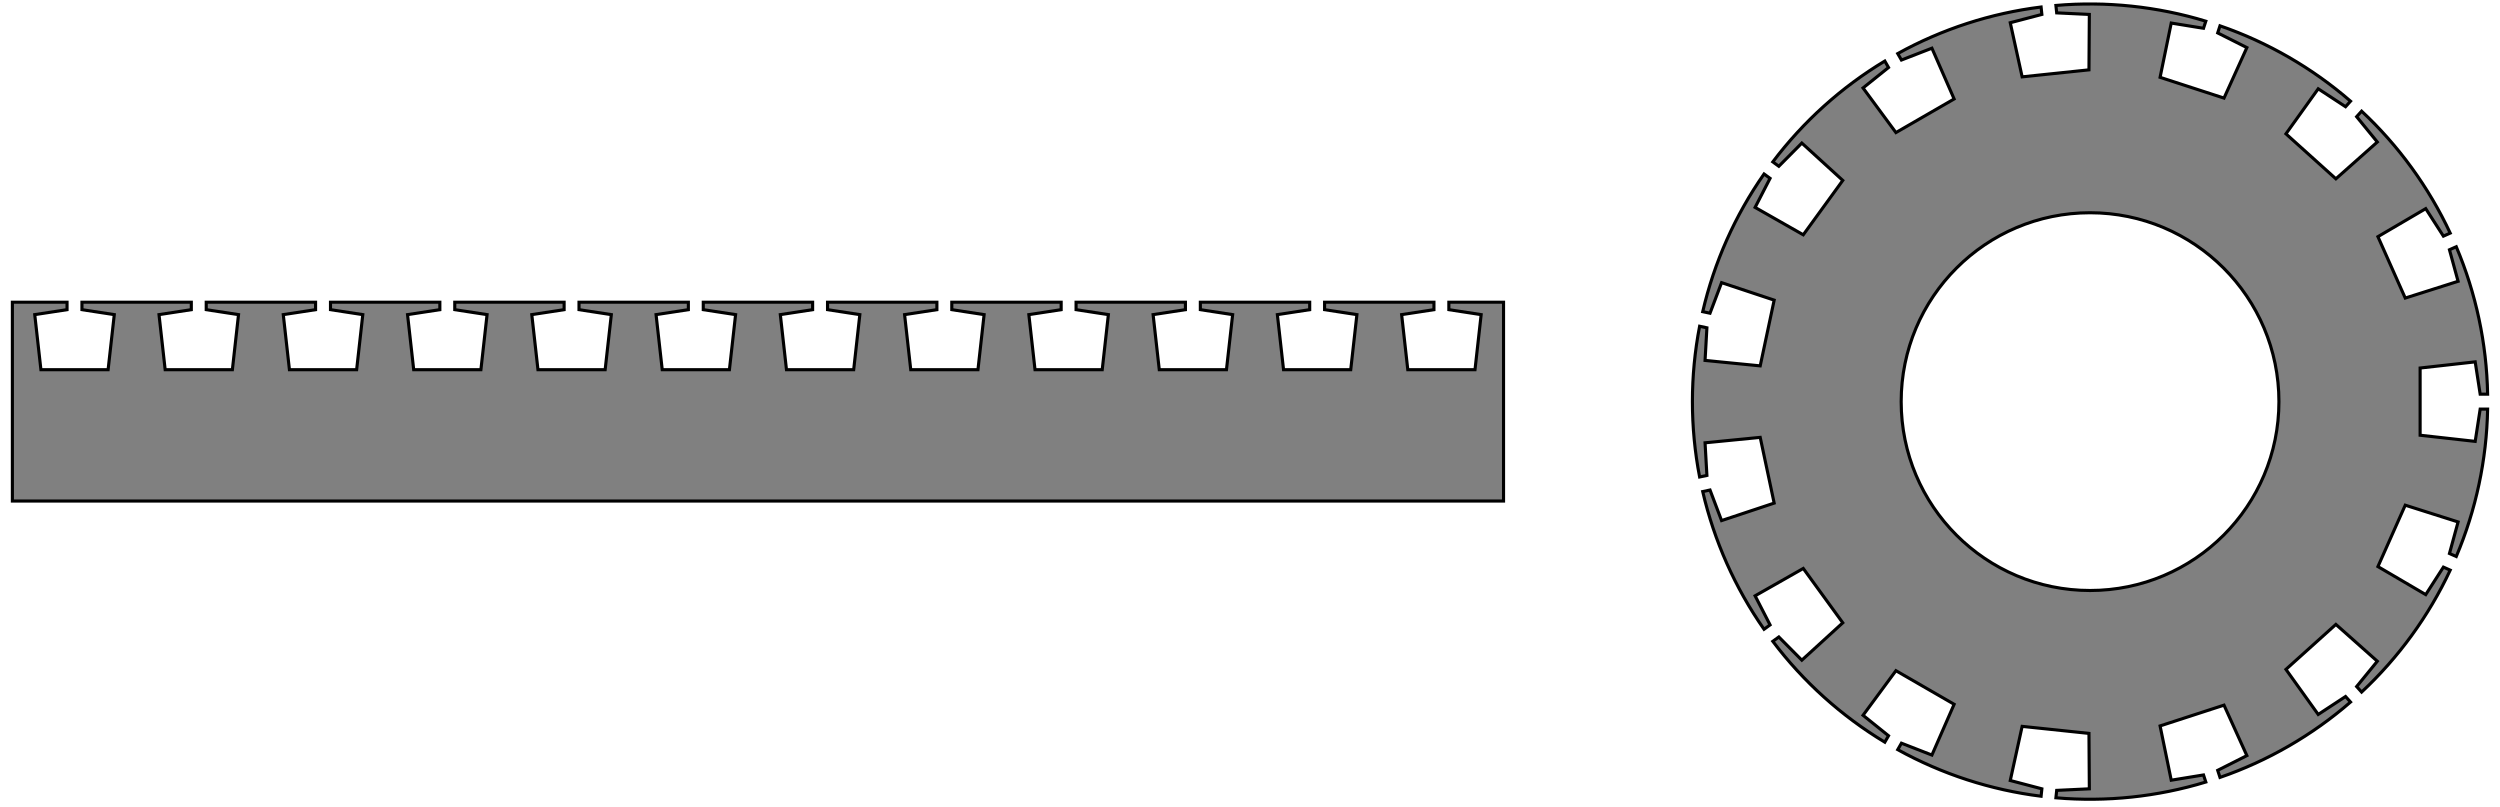
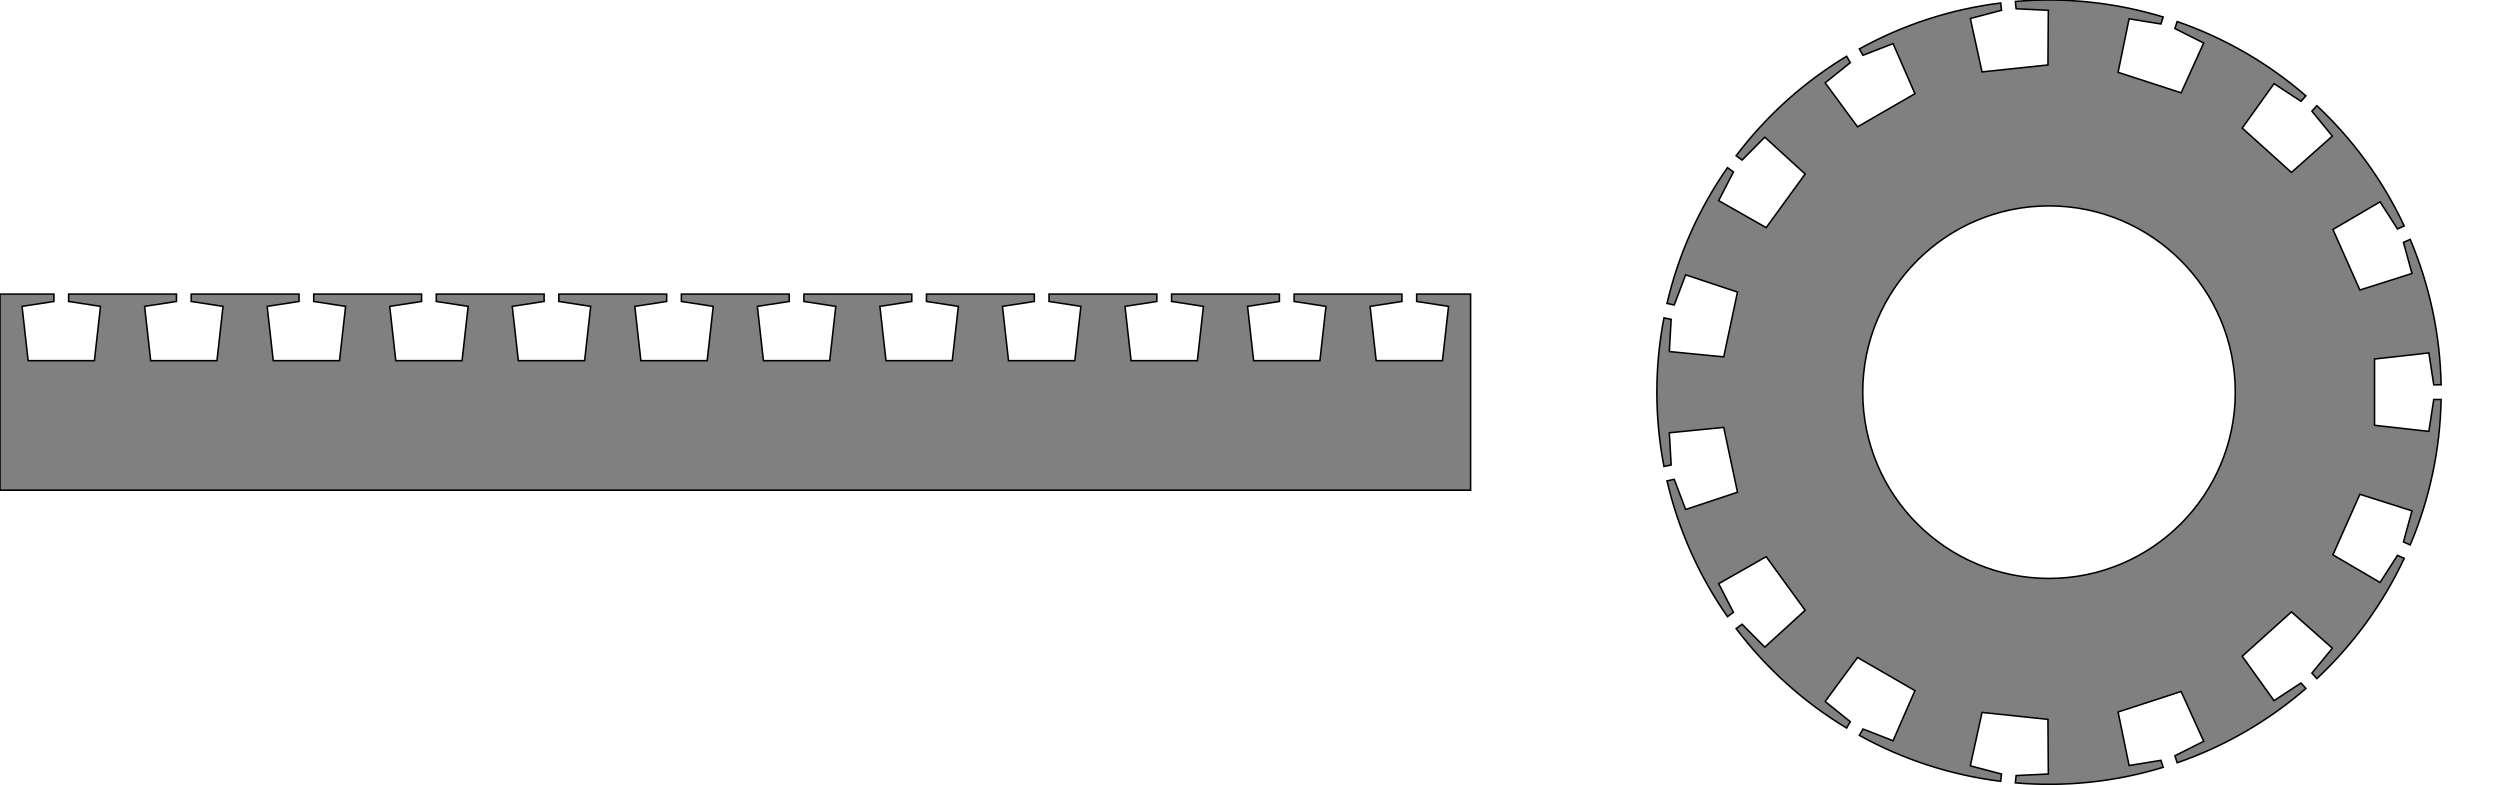
- <svg xmlns="http://www.w3.org/2000/svg" width="400" height="129" viewBox="0 0 400 129">
-   <rect x="-40" y="-12.9" width="480" height="154.8" fill="rgb(100%, 100%, 100%)" fill-opacity="1" />
-   <path fill-rule="evenodd" fill="rgb(50%, 50%, 50%)" fill-opacity="1" stroke-width="0.5" stroke-linecap="round" stroke-linejoin="miter" stroke="rgb(0%, 0%, 0%)" stroke-opacity="1" stroke-miterlimit="10" d="M 240.566 80.164 L 1.98 80.164 L 1.98 48.352 L 10.727 48.352 L 10.727 49.547 L 5.559 50.34 L 6.547 59.152 L 17.297 59.152 L 18.285 50.34 L 13.113 49.547 L 13.113 48.352 L 30.609 48.352 L 30.609 49.547 L 25.441 50.34 L 26.426 59.152 L 37.18 59.152 L 38.164 50.34 L 32.996 49.547 L 32.996 48.352 L 50.492 48.352 L 50.492 49.547 L 45.324 50.34 L 46.309 59.152 L 57.062 59.152 L 58.047 50.34 L 52.879 49.547 L 52.879 48.352 L 70.375 48.352 L 70.375 49.547 L 65.207 50.34 L 66.191 59.152 L 76.945 59.152 L 77.93 50.34 L 72.762 49.547 L 72.762 48.352 L 90.258 48.352 L 90.258 49.547 L 85.086 50.34 L 86.074 59.152 L 96.824 59.152 L 97.812 50.34 L 92.641 49.547 L 92.641 48.352 L 110.137 48.352 L 110.137 49.547 L 104.969 50.34 L 105.957 59.152 L 116.707 59.152 L 117.695 50.34 L 112.523 49.547 L 112.523 48.352 L 130.02 48.352 L 130.02 49.547 L 124.852 50.34 L 125.836 59.152 L 136.59 59.152 L 137.574 50.34 L 132.406 49.547 L 132.406 48.352 L 149.902 48.352 L 149.902 49.547 L 144.734 50.34 L 145.719 59.152 L 156.473 59.152 L 157.457 50.34 L 152.289 49.547 L 152.289 48.352 L 169.785 48.352 L 169.785 49.547 L 164.617 50.34 L 165.602 59.152 L 176.355 59.152 L 177.34 50.34 L 172.172 49.547 L 172.172 48.352 L 189.668 48.352 L 189.668 49.547 L 184.496 50.34 L 185.484 59.152 L 196.234 59.152 L 197.223 50.34 L 192.055 49.547 L 192.055 48.352 L 209.551 48.352 L 209.551 49.547 L 204.379 50.34 L 205.367 59.152 L 216.117 59.152 L 217.105 50.34 L 211.934 49.547 L 211.934 48.352 L 229.43 48.352 L 229.43 49.547 L 224.262 50.34 L 225.246 59.152 L 236 59.152 L 236.984 50.34 L 231.816 49.547 L 231.816 48.352 L 240.566 48.352 Z M 240.566 80.164 " />
-   <path fill-rule="evenodd" fill="rgb(50%, 50%, 50%)" fill-opacity="1" stroke-width="0.5" stroke-linecap="round" stroke-linejoin="miter" stroke="rgb(0%, 0%, 0%)" stroke-opacity="1" stroke-miterlimit="10" d="M 271.938 76.316 L 273.105 76.07 L 272.809 70.848 L 281.633 69.98 L 283.867 80.496 L 275.453 83.293 L 273.602 78.402 L 272.434 78.652 C 274.27 86.555 277.602 94.031 282.246 100.684 L 283.211 99.984 L 280.816 95.332 L 288.523 90.953 L 294.844 99.648 L 288.293 105.629 L 284.613 101.914 L 283.648 102.613 C 288.539 109.086 294.621 114.562 301.57 118.75 L 302.164 117.719 L 298.086 114.445 L 303.348 107.309 L 312.66 112.684 L 309.105 120.809 L 304.23 118.91 L 303.637 119.945 C 310.738 123.867 318.523 126.398 326.574 127.398 L 326.699 126.211 L 321.641 124.879 L 323.543 116.219 L 334.234 117.344 L 334.293 126.211 L 329.07 126.461 L 328.945 127.648 C 337.027 128.344 345.168 127.488 352.93 125.125 L 352.562 123.992 L 347.398 124.832 L 345.613 116.148 L 355.84 112.824 L 359.5 120.898 L 354.832 123.254 L 355.199 124.387 C 362.867 121.738 369.957 117.645 376.086 112.328 L 375.289 111.441 L 370.914 114.312 L 365.75 107.102 L 373.742 99.906 L 380.371 105.797 L 377.062 109.848 L 377.859 110.734 C 383.785 105.191 388.598 98.57 392.035 91.223 L 390.945 90.738 L 388.117 95.137 L 380.469 90.652 L 384.84 80.828 L 393.293 83.512 L 391.914 88.559 L 393.004 89.043 C 396.164 81.57 397.867 73.562 398.02 65.453 L 396.828 65.453 L 396.031 70.621 L 387.219 69.637 L 387.219 58.883 L 396.031 57.898 L 396.828 63.066 L 398.02 63.066 C 397.867 54.953 396.164 46.949 393.004 39.477 L 391.914 39.961 L 393.293 45.008 L 384.84 47.691 L 380.469 37.867 L 388.117 33.383 L 390.945 37.781 L 392.035 37.297 C 388.598 29.949 383.785 23.324 377.859 17.785 L 377.062 18.672 L 380.371 22.723 L 373.742 28.609 L 365.75 21.414 L 370.914 14.207 L 375.289 17.074 L 376.086 16.188 C 369.957 10.875 362.867 6.781 355.199 4.129 L 354.832 5.266 L 359.5 7.617 L 355.84 15.695 L 345.613 12.371 L 347.398 3.688 L 352.562 4.527 L 352.93 3.391 C 345.168 1.031 337.027 0.176 328.945 0.871 L 329.07 2.059 L 334.293 2.309 L 334.234 11.176 L 323.543 12.297 L 321.641 3.637 L 326.699 2.309 L 326.574 1.121 C 318.523 2.121 310.738 4.648 303.637 8.574 L 304.23 9.605 L 309.105 7.711 L 312.66 15.836 L 303.348 21.211 L 298.086 14.074 L 302.164 10.801 L 301.57 9.766 C 294.621 13.953 288.539 19.43 283.648 25.902 L 284.613 26.605 L 288.293 22.891 L 294.844 28.867 L 288.523 37.566 L 280.816 33.184 L 283.211 28.535 L 282.246 27.836 C 277.602 34.484 274.27 41.965 272.434 49.867 L 273.602 50.113 L 275.453 45.223 L 283.867 48.02 L 281.633 58.539 L 272.809 57.668 L 273.105 52.449 L 271.938 52.199 C 270.402 60.164 270.402 68.352 271.938 76.316 Z M 364.629 64.258 C 364.629 80.949 351.098 94.48 334.41 94.48 C 317.719 94.48 304.188 80.949 304.188 64.258 C 304.188 47.57 317.719 34.039 334.41 34.039 C 351.098 34.039 364.629 47.57 364.629 64.258 Z M 364.629 64.258 " />
+ <svg xmlns="http://www.w3.org/2000/svg" width="800" height="251" viewBox="0 0 800 251">
+   <rect x="-80" y="-25.1" width="960" height="301.2" fill="rgb(100%, 100%, 100%)" fill-opacity="1" />
+   <path fill-rule="evenodd" fill="rgb(50%, 50%, 50%)" fill-opacity="1" stroke-width="0.5" stroke-linecap="round" stroke-linejoin="miter" stroke="rgb(0%, 0%, 0%)" stroke-opacity="1" stroke-miterlimit="10" d="M 470.59 156.863 L 0 156.863 L 0 94.117 L 17.254 94.117 L 17.254 96.469 L 7.059 98.039 L 9.004 115.418 L 30.211 115.418 L 32.156 98.039 L 21.961 96.469 L 21.961 94.117 L 56.469 94.117 L 56.469 96.469 L 46.273 98.039 L 48.219 115.418 L 69.426 115.418 L 71.371 98.039 L 61.176 96.469 L 61.176 94.117 L 95.688 94.117 L 95.688 96.469 L 85.488 98.039 L 87.434 115.418 L 108.645 115.418 L 110.59 98.039 L 100.391 96.469 L 100.391 94.117 L 134.902 94.117 L 134.902 96.469 L 124.707 98.039 L 126.652 115.418 L 147.859 115.418 L 149.805 98.039 L 139.609 96.469 L 139.609 94.117 L 174.117 94.117 L 174.117 96.469 L 163.922 98.039 L 165.867 115.418 L 187.074 115.418 L 189.02 98.039 L 178.824 96.469 L 178.824 94.117 L 213.332 94.117 L 213.332 96.469 L 203.137 98.039 L 205.082 115.418 L 226.289 115.418 L 228.234 98.039 L 218.039 96.469 L 218.039 94.117 L 252.551 94.117 L 252.551 96.469 L 242.352 98.039 L 244.297 115.418 L 265.508 115.418 L 267.449 98.039 L 257.254 96.469 L 257.254 94.117 L 291.766 94.117 L 291.766 96.469 L 281.57 98.039 L 283.516 115.418 L 304.723 115.418 L 306.668 98.039 L 296.469 96.469 L 296.469 94.117 L 330.98 94.117 L 330.98 96.469 L 320.785 98.039 L 322.73 115.418 L 343.938 115.418 L 345.883 98.039 L 335.688 96.469 L 335.688 94.117 L 370.195 94.117 L 370.195 96.469 L 360 98.039 L 361.945 115.418 L 383.152 115.418 L 385.098 98.039 L 374.902 96.469 L 374.902 94.117 L 409.41 94.117 L 409.41 96.469 L 399.215 98.039 L 401.16 115.418 L 422.367 115.418 L 424.312 98.039 L 414.117 96.469 L 414.117 94.117 L 448.629 94.117 L 448.629 96.469 L 438.43 98.039 L 440.375 115.418 L 461.586 115.418 L 463.531 98.039 L 453.332 96.469 L 453.332 94.117 L 470.59 94.117 Z M 470.59 156.863 " />
+   <path fill-rule="evenodd" fill="rgb(50%, 50%, 50%)" fill-opacity="1" stroke-width="0.5" stroke-linecap="round" stroke-linejoin="miter" stroke="rgb(0%, 0%, 0%)" stroke-opacity="1" stroke-miterlimit="10" d="M 532.473 149.273 L 534.773 148.785 L 534.188 138.488 L 551.59 136.773 L 556 157.52 L 539.406 163.035 L 535.75 153.391 L 533.449 153.879 C 537.07 169.465 543.637 184.215 552.797 197.336 L 554.699 195.953 L 549.977 186.781 L 565.18 178.141 L 577.648 195.297 L 564.73 207.086 L 557.469 199.758 L 555.562 201.141 C 565.211 213.91 577.211 224.715 590.914 232.973 L 592.09 230.934 L 584.047 224.477 L 594.418 210.398 L 612.785 221.004 L 605.781 237.027 L 596.168 233.289 L 594.988 235.324 C 608.996 243.066 624.352 248.055 640.23 250.023 L 640.477 247.684 L 630.5 245.059 L 634.254 227.977 L 655.344 230.195 L 655.461 247.684 L 645.156 248.176 L 644.91 250.516 C 660.855 251.891 676.91 250.203 692.219 245.543 L 691.492 243.309 L 681.312 244.965 L 677.789 227.836 L 697.961 221.281 L 705.18 237.211 L 695.969 241.852 L 696.695 244.09 C 711.82 238.859 725.801 230.789 737.891 220.305 L 736.316 218.559 L 727.691 224.215 L 717.508 209.996 L 733.266 195.805 L 746.344 207.422 L 739.816 215.406 L 741.391 217.156 C 753.078 206.23 762.57 193.164 769.352 178.672 L 767.199 177.715 L 761.621 186.391 L 746.535 177.547 L 755.16 158.172 L 771.828 163.465 L 769.113 173.418 L 771.266 174.375 C 777.496 159.637 780.855 143.844 781.156 127.844 L 778.801 127.844 L 777.234 138.039 L 759.852 136.094 L 759.852 114.887 L 777.234 112.941 L 778.801 123.137 L 781.156 123.137 C 780.855 107.137 777.496 91.344 771.266 76.605 L 769.113 77.562 L 771.828 87.516 L 755.16 92.809 L 746.535 73.434 L 761.621 64.59 L 767.199 73.266 L 769.352 72.309 C 762.57 57.816 753.078 44.75 741.391 33.824 L 739.816 35.57 L 746.344 43.559 L 733.266 55.176 L 717.508 40.984 L 727.691 26.766 L 736.316 32.422 L 737.891 30.676 C 725.801 20.191 711.82 12.121 696.695 6.891 L 695.969 9.129 L 705.18 13.77 L 697.961 29.699 L 677.789 23.145 L 681.312 6.016 L 691.492 7.672 L 692.219 5.438 C 676.91 0.777 660.855 -0.91 644.91 0.465 L 645.156 2.805 L 655.461 3.297 L 655.344 20.785 L 634.254 23.004 L 630.5 5.922 L 640.477 3.297 L 640.23 0.957 C 624.352 2.926 608.996 7.914 594.988 15.656 L 596.168 17.691 L 605.781 13.953 L 612.785 29.977 L 594.418 40.582 L 584.047 26.504 L 592.09 20.047 L 590.914 18.008 C 577.211 26.266 565.211 37.07 555.562 49.84 L 557.469 51.223 L 564.73 43.895 L 577.648 55.684 L 565.18 72.84 L 549.977 64.199 L 554.699 55.027 L 552.797 53.645 C 543.637 66.766 537.07 81.516 533.449 97.102 L 535.75 97.59 L 539.406 87.945 L 556 93.461 L 551.59 114.203 L 534.188 112.492 L 534.773 102.195 L 532.473 101.707 C 529.438 117.418 529.438 133.562 532.473 149.273 Z M 715.293 125.488 C 715.293 158.41 688.605 185.098 655.688 185.098 C 622.766 185.098 596.078 158.41 596.078 125.488 C 596.078 92.57 622.766 65.883 655.688 65.883 C 688.605 65.883 715.293 92.57 715.293 125.488 Z M 715.293 125.488 " />
</svg>
